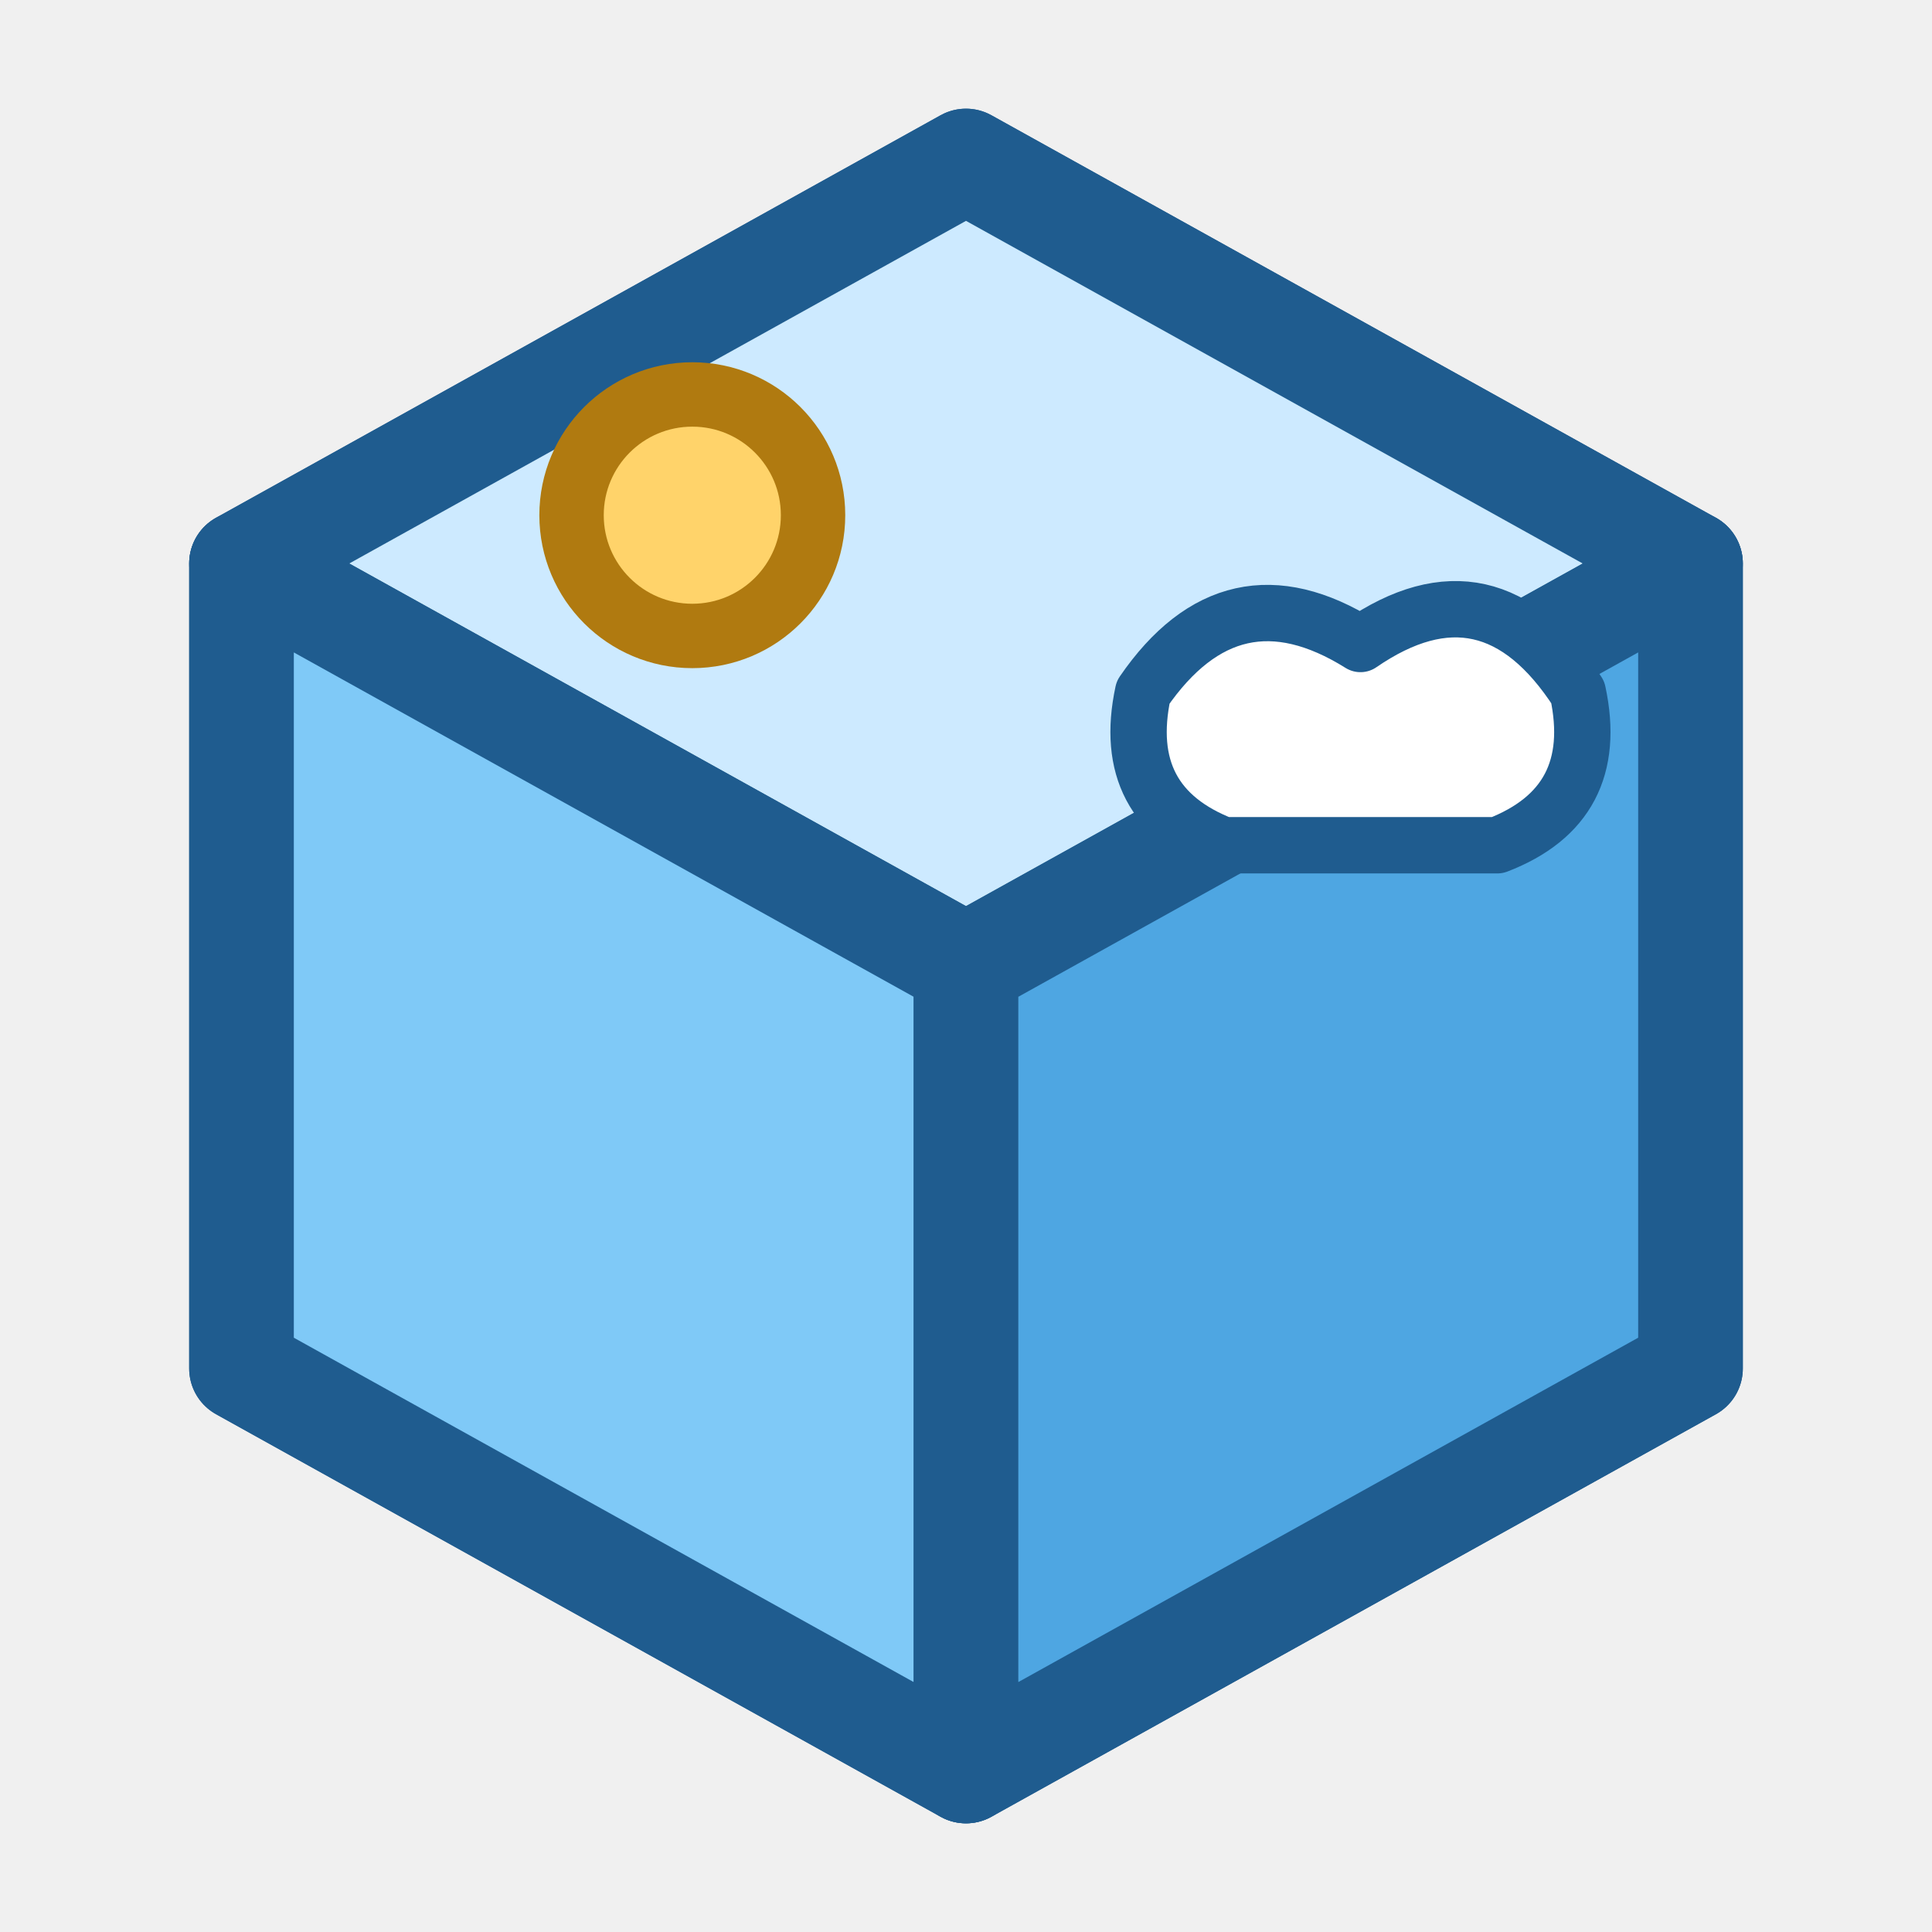
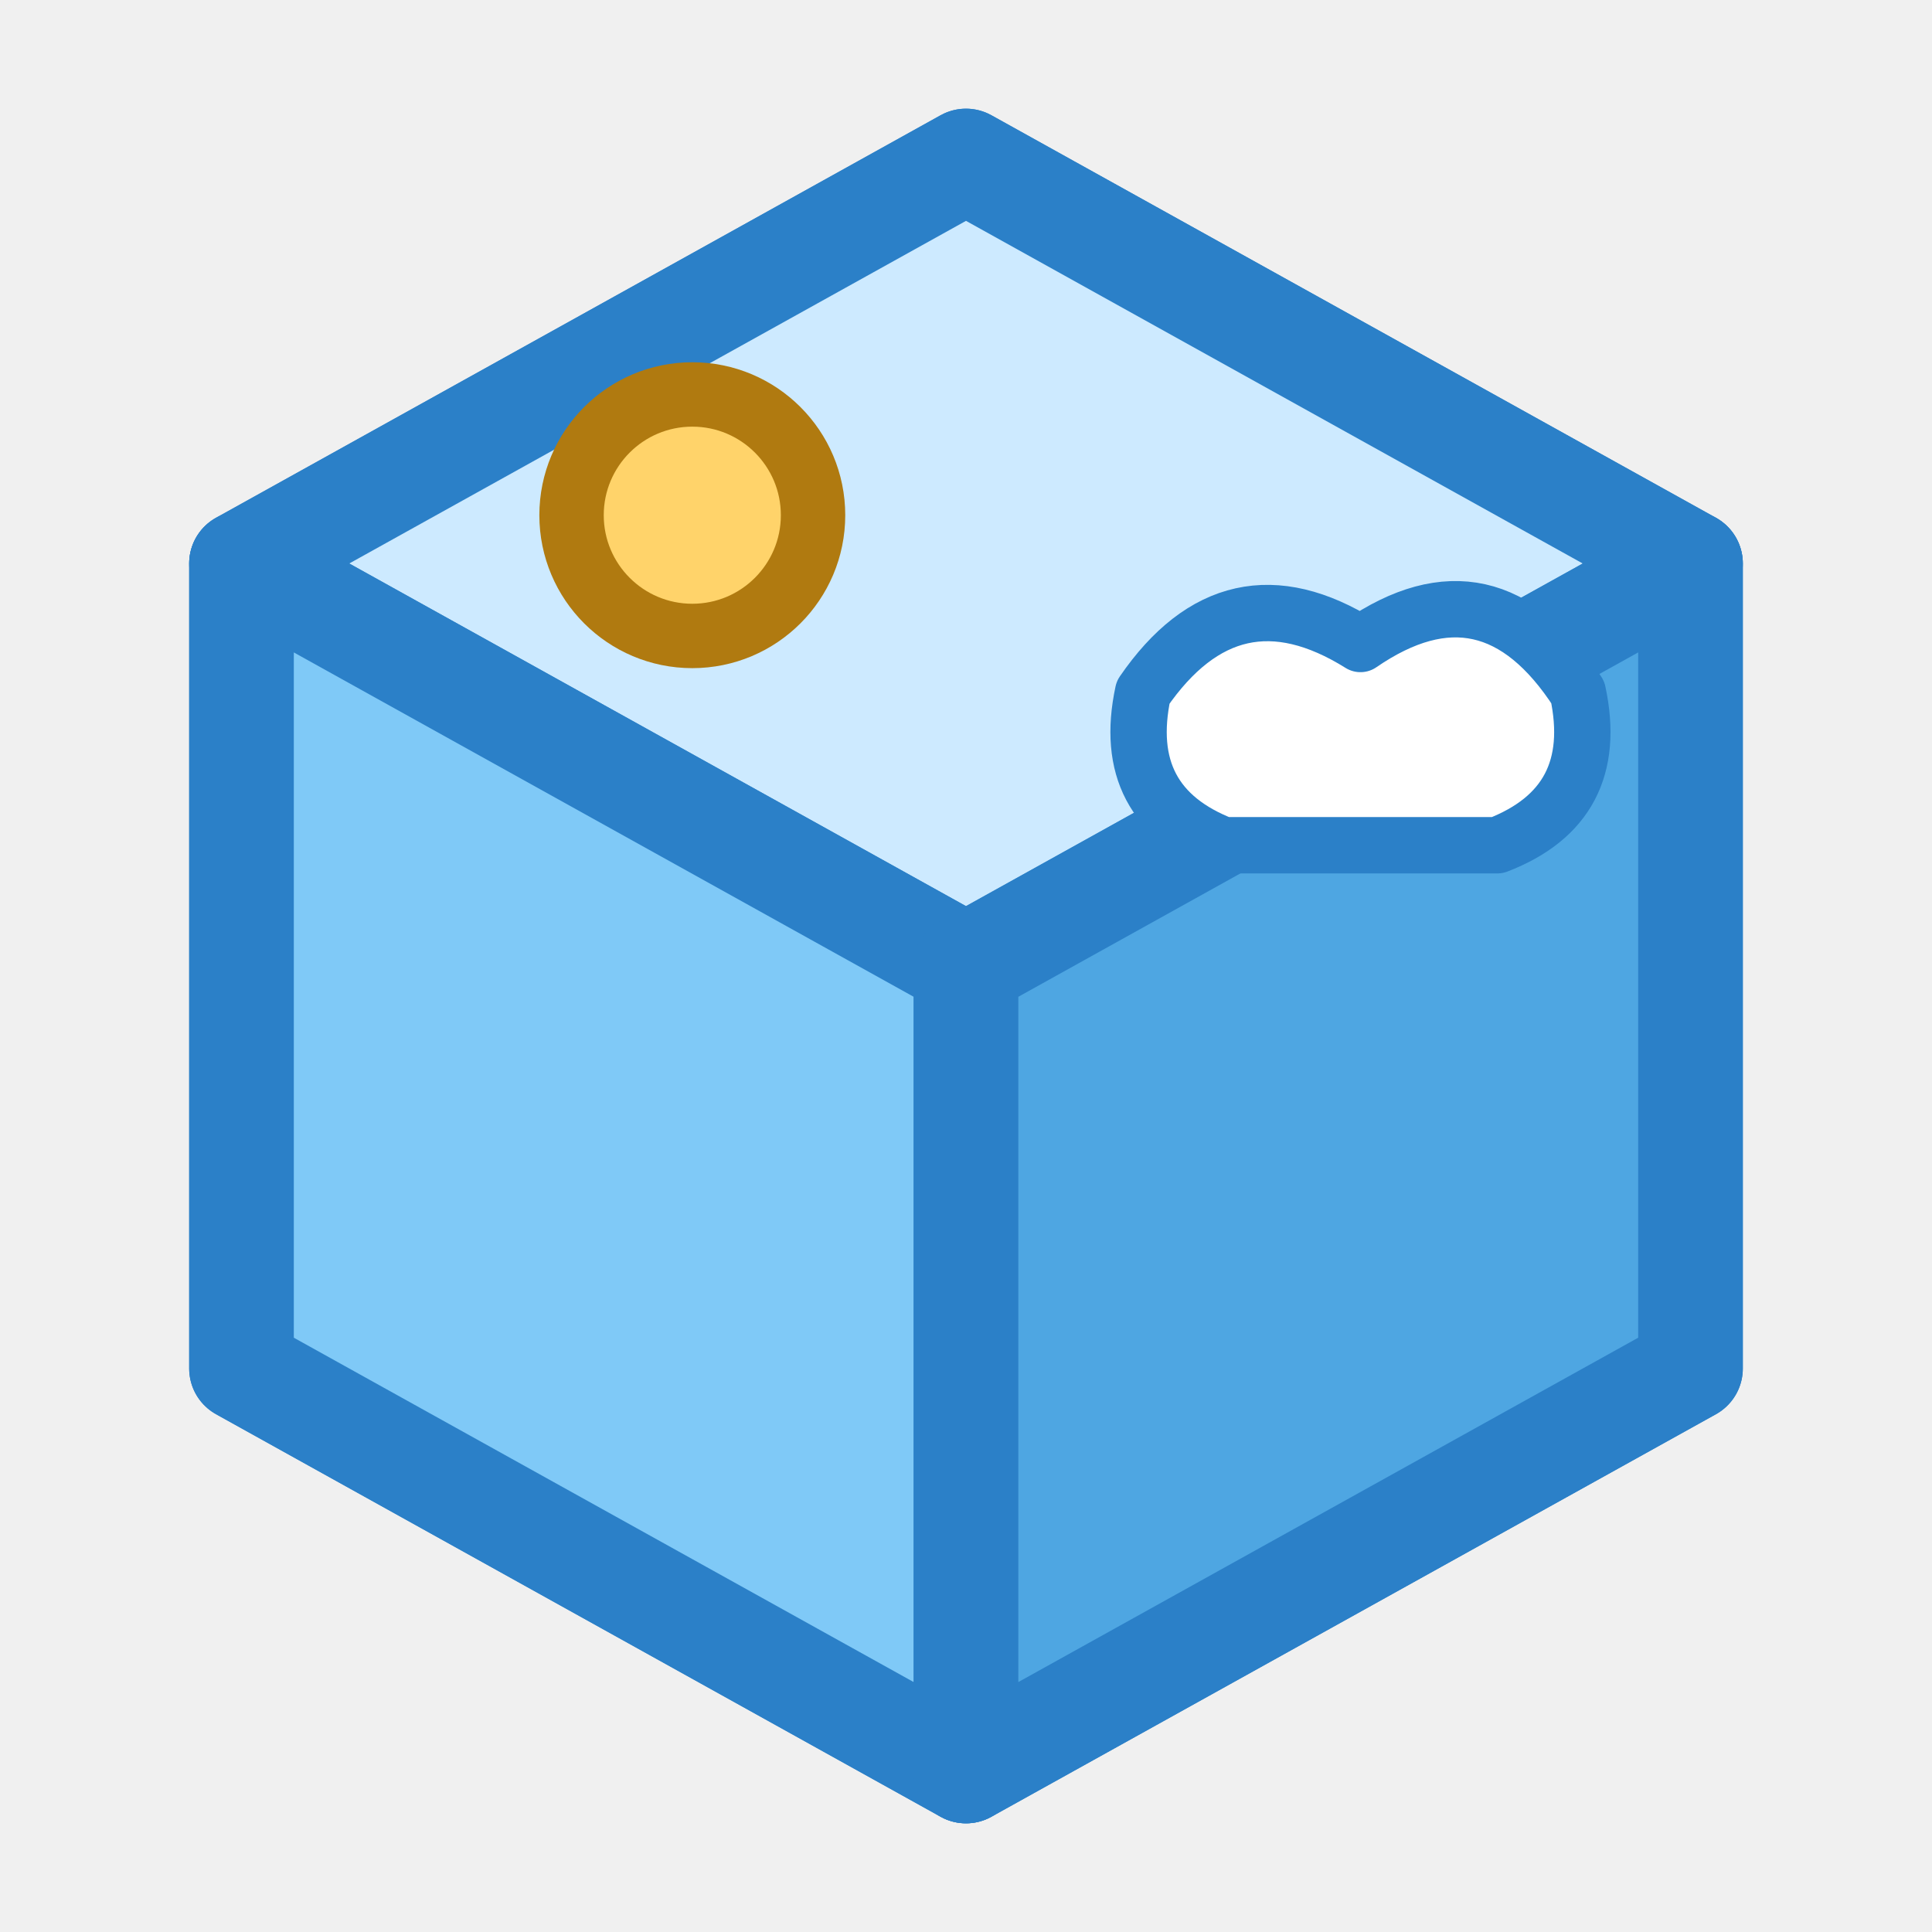
<svg xmlns="http://www.w3.org/2000/svg" width="24" height="24" viewBox="0 0 24 24">
-   <path d="M12,2 L21,7 L21,17 L12,22 L3,17 L3,7 Z" fill="#5fb4ee" stroke="#1f5c8f" stroke-width="1.3" stroke-linejoin="round" />
-   <path d="M12,2 L21,7 L12,12 L3,7 Z" fill="#cdeaff" stroke="#1f5c8f" stroke-width="1.3" stroke-linejoin="round" />
-   <path d="M3,7 L12,12 L12,22 L3,17 Z" fill="#7fc9f7" stroke="#1f5c8f" stroke-width="1.3" stroke-linejoin="round" />
-   <path d="M21,7 L21,17 L12,22 L12,12 Z" fill="#4ea6e2" stroke="#1f5c8f" stroke-width="1.3" stroke-linejoin="round" />
+   <path d="M12,2 L21,7 L21,17 L12,22 L3,17 L3,7 Z" fill="#5fb4ee" stroke="#2b80c8" stroke-width="1.3" stroke-linejoin="round" />
+   <path d="M12,2 L21,7 L12,12 L3,7 Z" fill="#cdeaff" stroke="#2b80c8" stroke-width="1.3" stroke-linejoin="round" />
+   <path d="M3,7 L12,12 L12,22 L3,17 Z" fill="#7fc9f7" stroke="#2b80c8" stroke-width="1.3" stroke-linejoin="round" />
+   <path d="M21,7 L21,17 L12,22 L12,12 Z" fill="#4ea6e2" stroke="#2b80c8" stroke-width="1.3" stroke-linejoin="round" />
  <circle cx="8.6" cy="6.4" r="1.5" fill="#ffd36a" stroke="#b07a10" stroke-width="0.8" />
-   <path d="M14.2,8.6 q1.1,-1.6 2.7,-0.6 q1.6,-1.1 2.7,0.6 q0.3,1.4 -1,1.9 l-3.4,0 q-1.3,-0.5 -1,-1.9 Z" fill="#ffffff" stroke="#1f5c8f" stroke-width="0.7" stroke-linejoin="round" />
+   <path d="M14.2,8.6 q1.1,-1.6 2.7,-0.6 q1.6,-1.1 2.7,0.6 q0.3,1.4 -1,1.9 l-3.4,0 q-1.3,-0.5 -1,-1.9 Z" fill="#ffffff" stroke="#2b80c8" stroke-width="0.7" stroke-linejoin="round" />
</svg>
